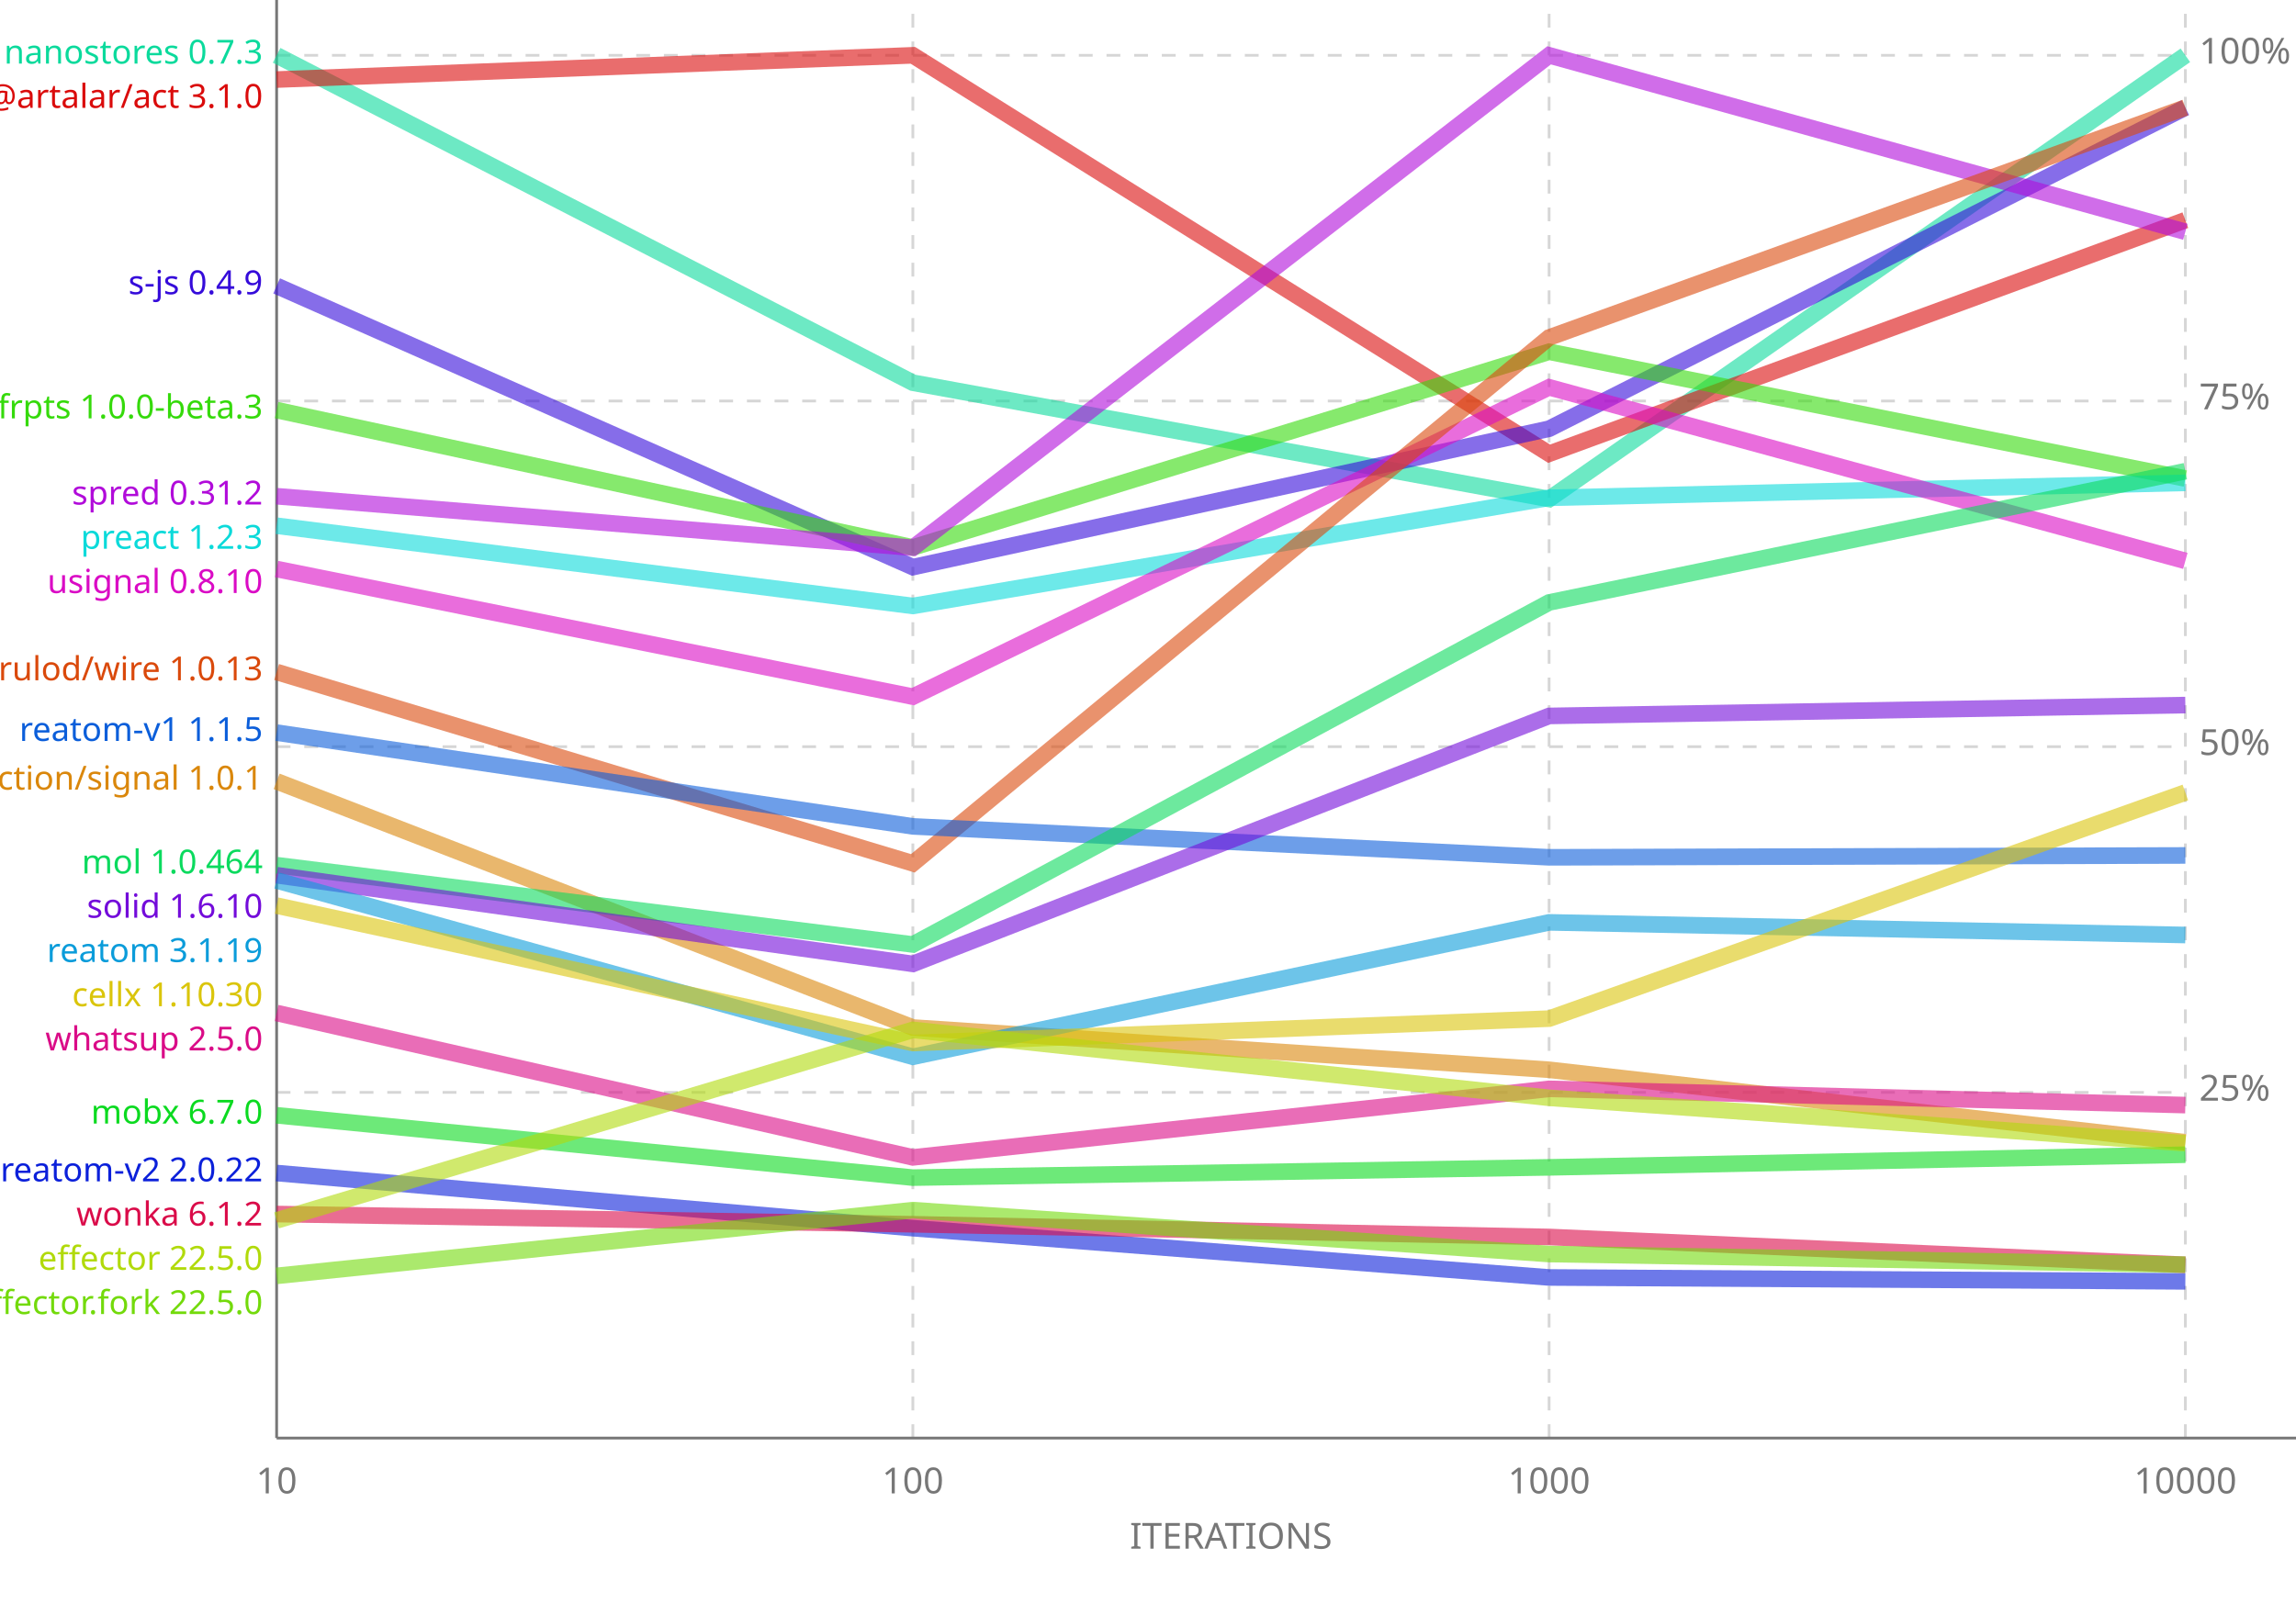
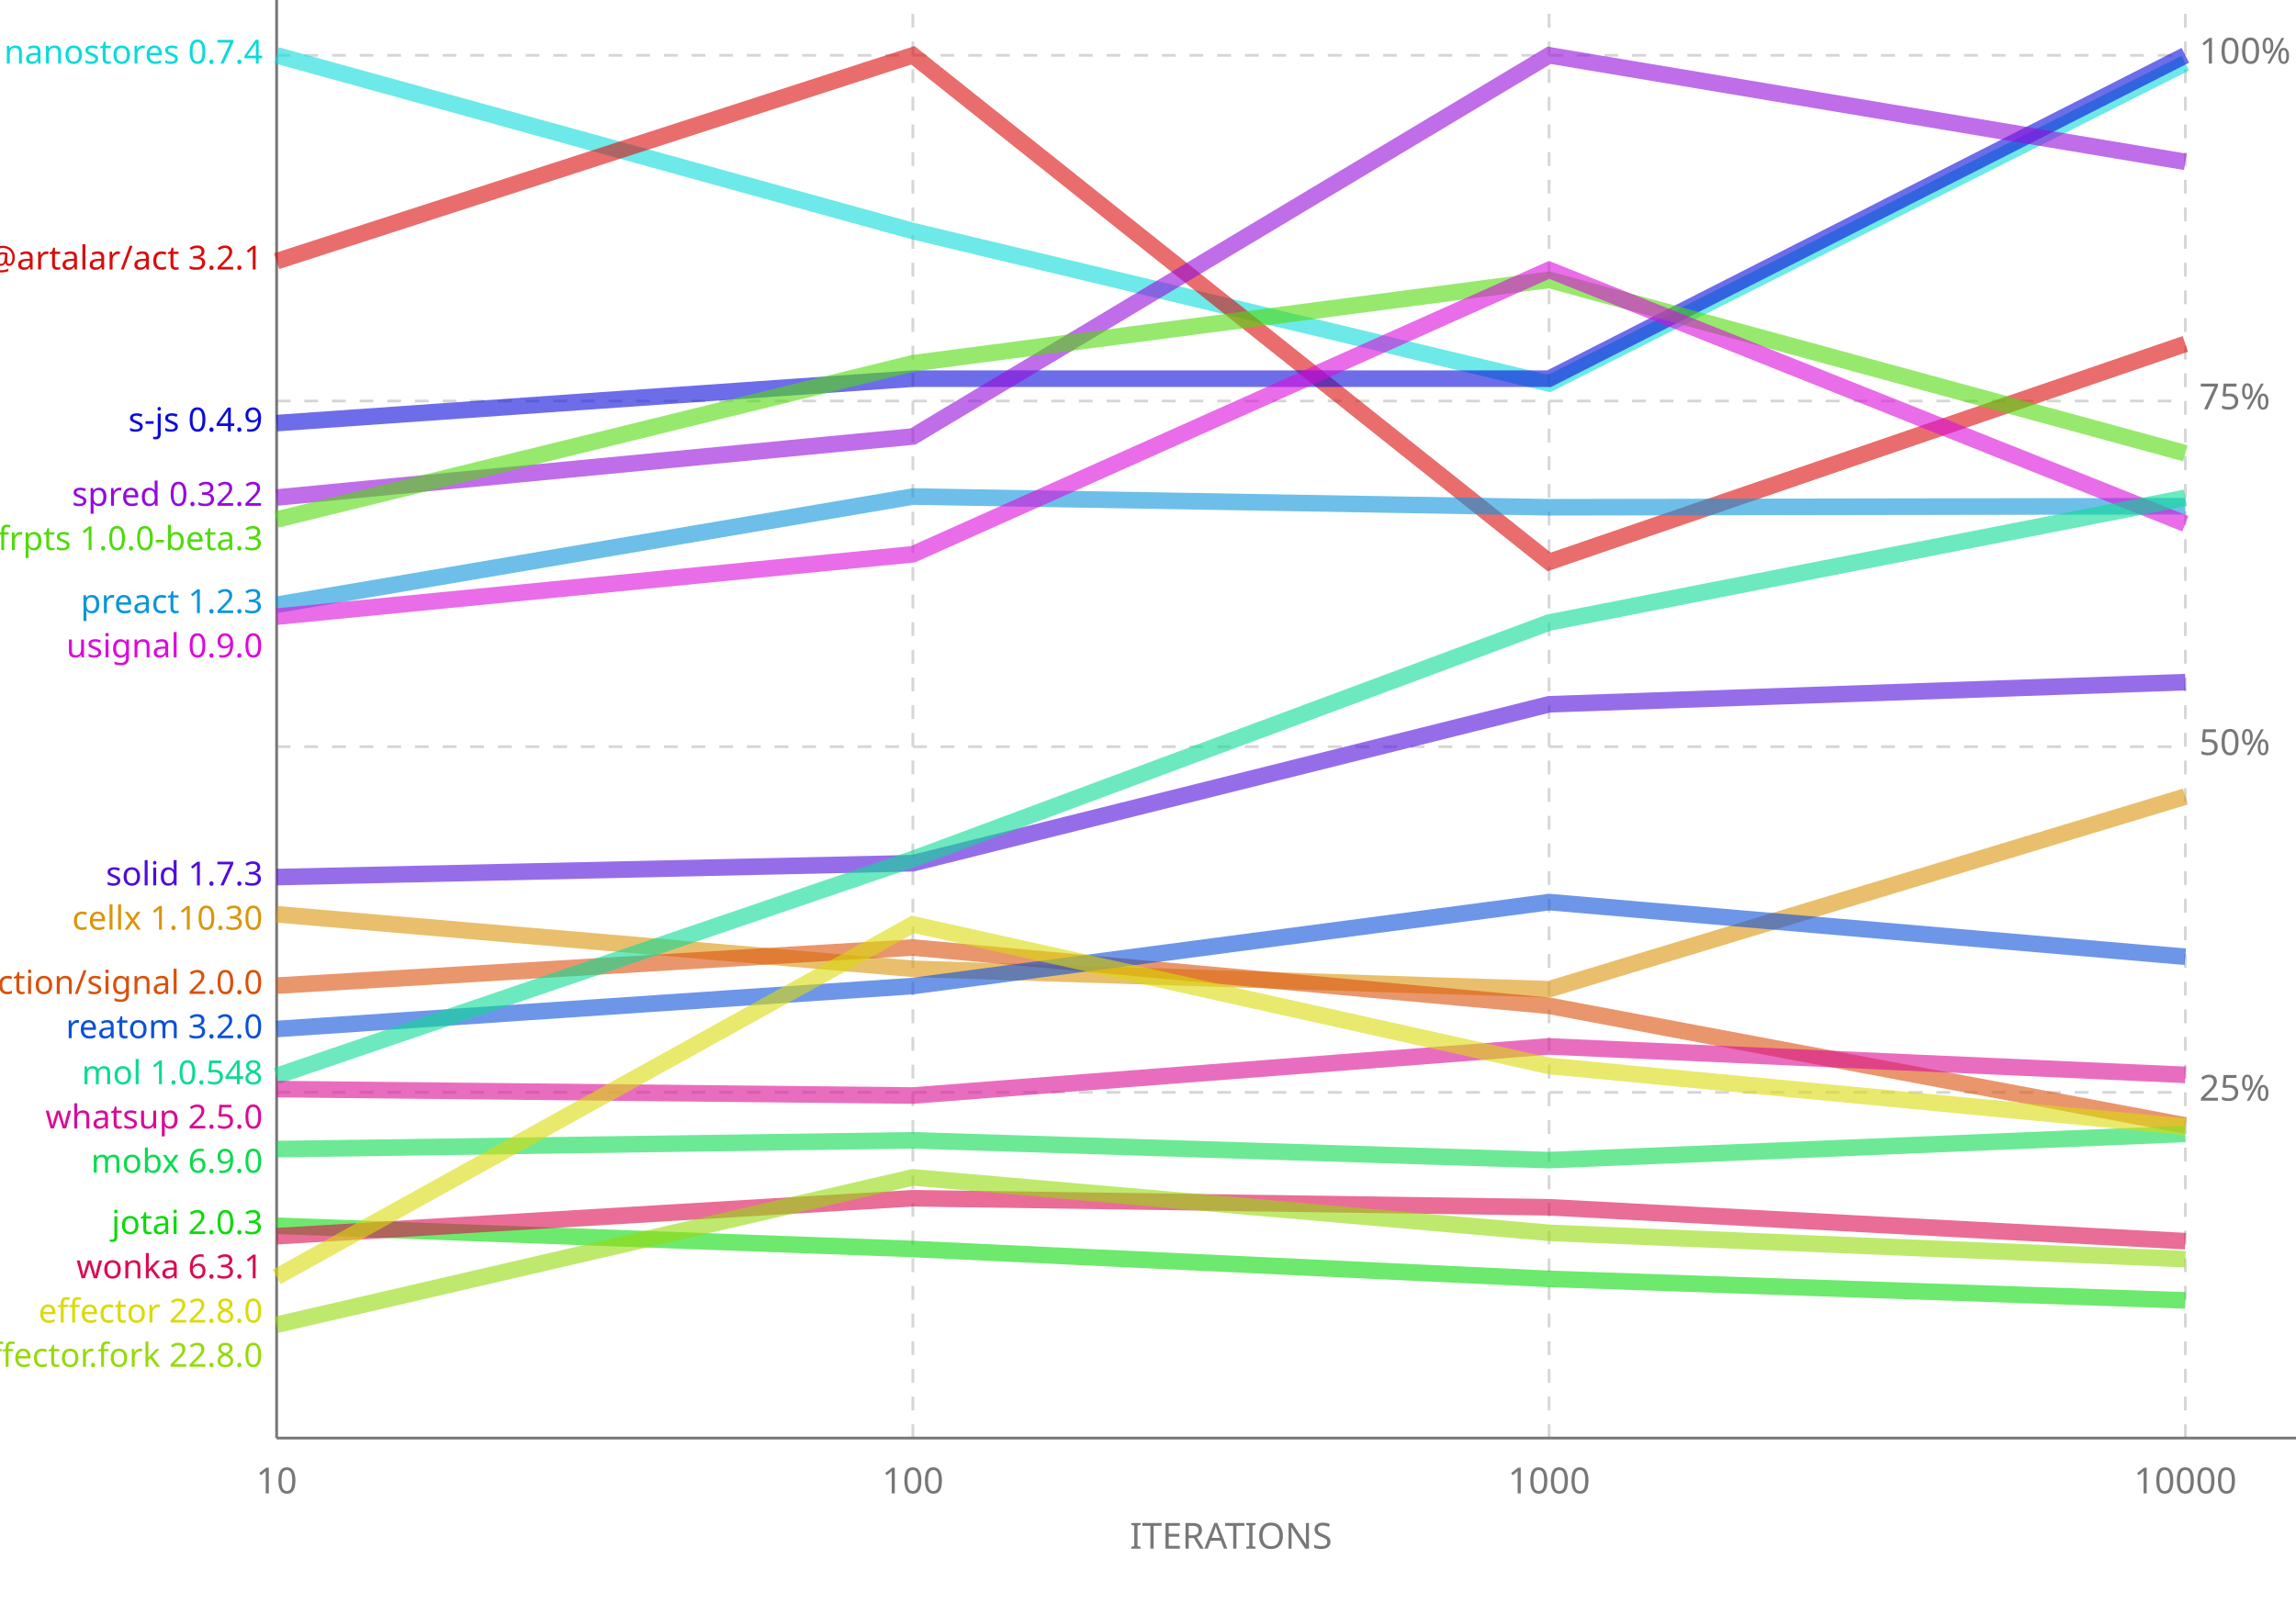
<svg xmlns="http://www.w3.org/2000/svg" id="bench-chart" viewBox="0 0 830 580">
  <style>
    #bench-chart .grid {
      stroke: #777777;
      stroke-width: 1;
    }

    #bench-chart .dashed {
      stroke: #777777;
      opacity: 0.3;
      stroke-width: 1;
      stroke-dasharray: 5, 5;
    }

    #bench-chart .labels {
      fill: #777777;
      font-size: 13px;
      font-family: sans-serif;
    }

    #bench-chart .x-labels {
      text-anchor: middle;
    }

    #bench-chart .y-labels {
      text-anchor: start;
    }

    #bench-chart .lib-label {
      font-size: 12px;
      font-family: sans-serif;
      text-anchor: end;
    }

    #bench-chart .line-med {
      stroke-width: 6;
      opacity: 0.6;
    }
  </style>
  <g class="grid">
    <line x1="100" y1="520" x2="830" y2="520" />
    <line x1="100" y1="520" x2="100" y2="0" />
  </g>
  <g class="dashed">
    <line x1="330" y1="520" x2="330" y2="0" />
    <line x1="560" y1="520" x2="560" y2="0" />
    <line x1="790" y1="520" x2="790" y2="0" />
    <line x1="100" y1="20" x2="790" y2="20" />
    <line x1="100" y1="145" x2="790" y2="145" />
    <line x1="100" y1="270" x2="790" y2="270" />
    <line x1="100" y1="395" x2="790" y2="395" />
  </g>
  <g class="labels x-labels">
    <text x="100" y="540">10</text>
    <text x="330" y="540">100</text>
    <text x="560" y="540">1000</text>
    <text x="790" y="540">10000</text>
    <text x="445" y="560">ITERATIONS</text>
  </g>
  <g class="labels y-labels">
    <text x="795" y="23">100%</text>
    <text x="795" y="148">75%</text>
    <text x="795" y="273">50%</text>
    <text x="795" y="398">25%</text>
  </g>
  <g>
-     <text class="lib-label" x="95" y="23" fill="hsl(162, 90%, 45%)">nanostores 0.7.3</text>
-     <polyline class="line-med" fill="none" stroke="hsl(162, 90%, 45%)" points="100,20 330,138.389 560,180.448 790,20" />
+     <text class="lib-label" x="95" y="23" fill="hsl(180, 90%, 45%)">nanostores 0.7.4</text>
+     <polyline class="line-med" fill="none" stroke="hsl(180, 90%, 45%)" points="100,20 330,83.547 560,138.677 790,22.83" />
  </g>
  <g>
-     <text class="lib-label" x="95" y="39" fill="hsl(0, 90%, 45%)">@artalar/act 3.1.0</text>
-     <polyline class="line-med" fill="none" stroke="hsl(0, 90%, 45%)" points="100,28.766 330,20 560,164.068 790,79.615" />
+     <text class="lib-label" x="95" y="97.451" fill="hsl(0, 90%, 45%)">@artalar/act 3.2.1</text>
+     <polyline class="line-med" fill="none" stroke="hsl(0, 90%, 45%)" points="100,94.451 330,20 560,203.19 790,124.354" />
  </g>
  <g>
-     <text class="lib-label" x="95" y="106.377" fill="hsl(252, 90%, 45%)">s-js 0.4.9</text>
-     <polyline class="line-med" fill="none" stroke="hsl(252, 90%, 45%)" points="100,103.377 330,205.07 560,155.027 790,38.907" />
+     <text class="lib-label" x="95" y="155.993" fill="hsl(240, 90%, 45%)">s-js 0.4.9</text>
+     <polyline class="line-med" fill="none" stroke="hsl(240, 90%, 45%)" points="100,152.993 330,136.93 560,136.938 790,20" />
  </g>
  <g>
-     <text class="lib-label" x="95" y="151.287" fill="hsl(108, 90%, 45%)">frpts 1.0.0-beta.3</text>
-     <polyline class="line-med" fill="none" stroke="hsl(108, 90%, 45%)" points="100,148.287 330,197.951 560,127.195 790,173.03" />
+     <text class="lib-label" x="95" y="182.898" fill="hsl(280, 90%, 45%)">spred 0.32.2</text>
+     <polyline class="line-med" fill="none" stroke="hsl(280, 90%, 45%)" points="100,179.898 330,157.843 560,20 790,58.529" />
  </g>
  <g>
-     <text class="lib-label" x="95" y="182.431" fill="hsl(288, 90%, 45%)">spred 0.31.2</text>
-     <polyline class="line-med" fill="none" stroke="hsl(288, 90%, 45%)" points="100,179.431 330,198.067 560,20 790,83.81" />
+     <text class="lib-label" x="95" y="198.898" fill="hsl(100, 90%, 45%)">frpts 1.0.0-beta.3</text>
+     <polyline class="line-med" fill="none" stroke="hsl(100, 90%, 45%)" points="100,187.864 330,131.354 560,101.197 790,163.919" />
  </g>
  <g>
-     <text class="lib-label" x="95" y="198.431" fill="hsl(180, 90%, 45%)">preact 1.2.3</text>
-     <polyline class="line-med" fill="none" stroke="hsl(180, 90%, 45%)" points="100,190.101 330,219.112 560,180.004 790,174.6" />
+     <text class="lib-label" x="95" y="221.681" fill="hsl(200, 90%, 45%)">preact 1.2.3</text>
+     <polyline class="line-med" fill="none" stroke="hsl(200, 90%, 45%)" points="100,218.681 330,179.547 560,183.423 790,183.043" />
  </g>
  <g>
-     <text class="lib-label" x="95" y="214.431" fill="hsl(306, 90%, 45%)">usignal 0.8.10</text>
-     <polyline class="line-med" fill="none" stroke="hsl(306, 90%, 45%)" points="100,205.76 330,251.915 560,140.042 790,202.826" />
+     <text class="lib-label" x="95" y="237.681" fill="hsl(300, 90%, 45%)">usignal 0.9.0</text>
+     <polyline class="line-med" fill="none" stroke="hsl(300, 90%, 45%)" points="100,222.982 330,200.431 560,97.586 790,189.385" />
  </g>
  <g>
-     <text class="lib-label" x="95" y="245.987" fill="hsl(18, 90%, 45%)">@krulod/wire 1.0.13</text>
-     <polyline class="line-med" fill="none" stroke="hsl(18, 90%, 45%)" points="100,242.987 330,312.181 560,122.041 790,38.907" />
+     <text class="lib-label" x="95" y="320.151" fill="hsl(260, 90%, 45%)">solid 1.7.3</text>
+     <polyline class="line-med" fill="none" stroke="hsl(260, 90%, 45%)" points="100,317.151 330,312.137 560,254.669 790,246.66" />
  </g>
  <g>
-     <text class="lib-label" x="95" y="267.915" fill="hsl(216, 90%, 45%)">reatom-v1 1.1.5</text>
-     <polyline class="line-med" fill="none" stroke="hsl(216, 90%, 45%)" points="100,264.915 330,298.82 560,310 790,309.329" />
+     <text class="lib-label" x="95" y="336.151" fill="hsl(40, 90%, 45%)">cellx 1.10.30</text>
+     <polyline class="line-med" fill="none" stroke="hsl(40, 90%, 45%)" points="100,330.6 330,350.315 560,357.704 790,288.046" />
  </g>
  <g>
-     <text class="lib-label" x="95" y="285.525" fill="hsl(36, 90%, 45%)">@webreflection/signal 1.0.1</text>
-     <polyline class="line-med" fill="none" stroke="hsl(36, 90%, 45%)" points="100,282.525 330,371.546 560,386.829 790,413.041" />
+     <text class="lib-label" x="95" y="359.405" fill="hsl(20, 90%, 45%)">@webreflection/signal 2.0.0</text>
+     <polyline class="line-med" fill="none" stroke="hsl(20, 90%, 45%)" points="100,356.405 330,342.621 560,363.7 790,406.958" />
  </g>
  <g>
-     <text class="lib-label" x="95" y="315.841" fill="hsl(144, 90%, 45%)">mol 1.0.464</text>
-     <polyline class="line-med" fill="none" stroke="hsl(144, 90%, 45%)" points="100,312.841 330,341.525 560,217.842 790,170.382" />
+     <text class="lib-label" x="95" y="375.405" fill="hsl(220, 90%, 45%)">reatom 3.2.0</text>
+     <polyline class="line-med" fill="none" stroke="hsl(220, 90%, 45%)" points="100,372.088 330,356.547 560,326.19 790,345.958" />
  </g>
  <g>
-     <text class="lib-label" x="95" y="331.841" fill="hsl(270, 90%, 45%)">solid 1.6.10</text>
-     <polyline class="line-med" fill="none" stroke="hsl(270, 90%, 45%)" points="100,316.472 330,348.548 560,258.881 790,254.954" />
+     <text class="lib-label" x="95" y="392.05" fill="hsl(160, 90%, 45%)">mol 1.0.548</text>
+     <polyline class="line-med" fill="none" stroke="hsl(160, 90%, 45%)" points="100,389.05 330,310.629 560,225.101 790,180" />
  </g>
  <g>
-     <text class="lib-label" x="95" y="347.841" fill="hsl(198, 90%, 45%)">reatom 3.1.19</text>
-     <polyline class="line-med" fill="none" stroke="hsl(198, 90%, 45%)" points="100,318.381 330,382.13 560,333.525 790,338.095" />
+     <text class="lib-label" x="95" y="408.05" fill="hsl(320, 90%, 45%)">whatsup 2.5.0</text>
+     <polyline class="line-med" fill="none" stroke="hsl(320, 90%, 45%)" points="100,393.815 330,396.145 560,378.382 790,388.677" />
  </g>
  <g>
-     <text class="lib-label" x="95" y="363.841" fill="hsl(54, 90%, 45%)">cellx 1.10.30</text>
-     <polyline class="line-med" fill="none" stroke="hsl(54, 90%, 45%)" points="100,327.461 330,377.146 560,368.334 790,286.565" />
+     <text class="lib-label" x="95" y="424.05" fill="hsl(140, 90%, 45%)">mobx 6.9.0</text>
+     <polyline class="line-med" fill="none" stroke="hsl(140, 90%, 45%)" points="100,415.519 330,412.339 560,419.489 790,410.025" />
  </g>
  <g>
-     <text class="lib-label" x="95" y="379.841" fill="hsl(324, 90%, 45%)">whatsup 2.5.0</text>
-     <polyline class="line-med" fill="none" stroke="hsl(324, 90%, 45%)" points="100,366.297 330,418.513 560,393.728 790,399.6" />
+     <text class="lib-label" x="95" y="446.226" fill="hsl(120, 90%, 45%)">jotai 2.0.3</text>
+     <polyline class="line-med" fill="none" stroke="hsl(120, 90%, 45%)" points="100,443.226 330,451.626 560,462.438 790,470.217" />
  </g>
  <g>
-     <text class="lib-label" x="95" y="406.285" fill="hsl(126, 90%, 45%)">mobx 6.7.0</text>
-     <polyline class="line-med" fill="none" stroke="hsl(126, 90%, 45%)" points="100,403.285 330,425.828 560,422.116 790,417.541" />
+     <text class="lib-label" x="95" y="462.226" fill="hsl(340, 90%, 45%)">wonka 6.3.1</text>
+     <polyline class="line-med" fill="none" stroke="hsl(340, 90%, 45%)" points="100,447.021 330,433.284 560,436.548 790,448.803" />
  </g>
  <g>
-     <text class="lib-label" x="95" y="427.166" fill="hsl(234, 90%, 45%)">reatom-v2 2.0.22</text>
-     <polyline class="line-med" fill="none" stroke="hsl(234, 90%, 45%)" points="100,424.166 330,444.104 560,461.927 790,463.338" />
+     <text class="lib-label" x="95" y="478.226" fill="hsl(60, 90%, 45%)">effector 22.8.0</text>
+     <polyline class="line-med" fill="none" stroke="hsl(60, 90%, 45%)" points="100,461.724 330,334.261 560,385.446 790,407.441" />
  </g>
  <g>
-     <text class="lib-label" x="95" y="443.166" fill="hsl(342, 90%, 45%)">wonka 6.1.2</text>
-     <polyline class="line-med" fill="none" stroke="hsl(342, 90%, 45%)" points="100,438.998 330,442.692 560,447.287 790,457.348" />
-   </g>
-   <g>
-     <text class="lib-label" x="95" y="459.166" fill="hsl(72, 90%, 45%)">effector 22.5.0</text>
-     <polyline class="line-med" fill="none" stroke="hsl(72, 90%, 45%)" points="100,441.298 330,372.401 560,396.969 790,413.389" />
-   </g>
-   <g>
-     <text class="lib-label" x="95" y="475.166" fill="hsl(90, 90%, 45%)">effector.fork 22.5.0</text>
-     <polyline class="line-med" fill="none" stroke="hsl(90, 90%, 45%)" points="100,461.35 330,437.58 560,453.455 790,457.295" />
+     <text class="lib-label" x="95" y="494.226" fill="hsl(80, 90%, 45%)">effector.fork 22.8.0</text>
+     <polyline class="line-med" fill="none" stroke="hsl(80, 90%, 45%)" points="100,479.008 330,425.737 560,445.786 790,455.306" />
  </g>
</svg>
